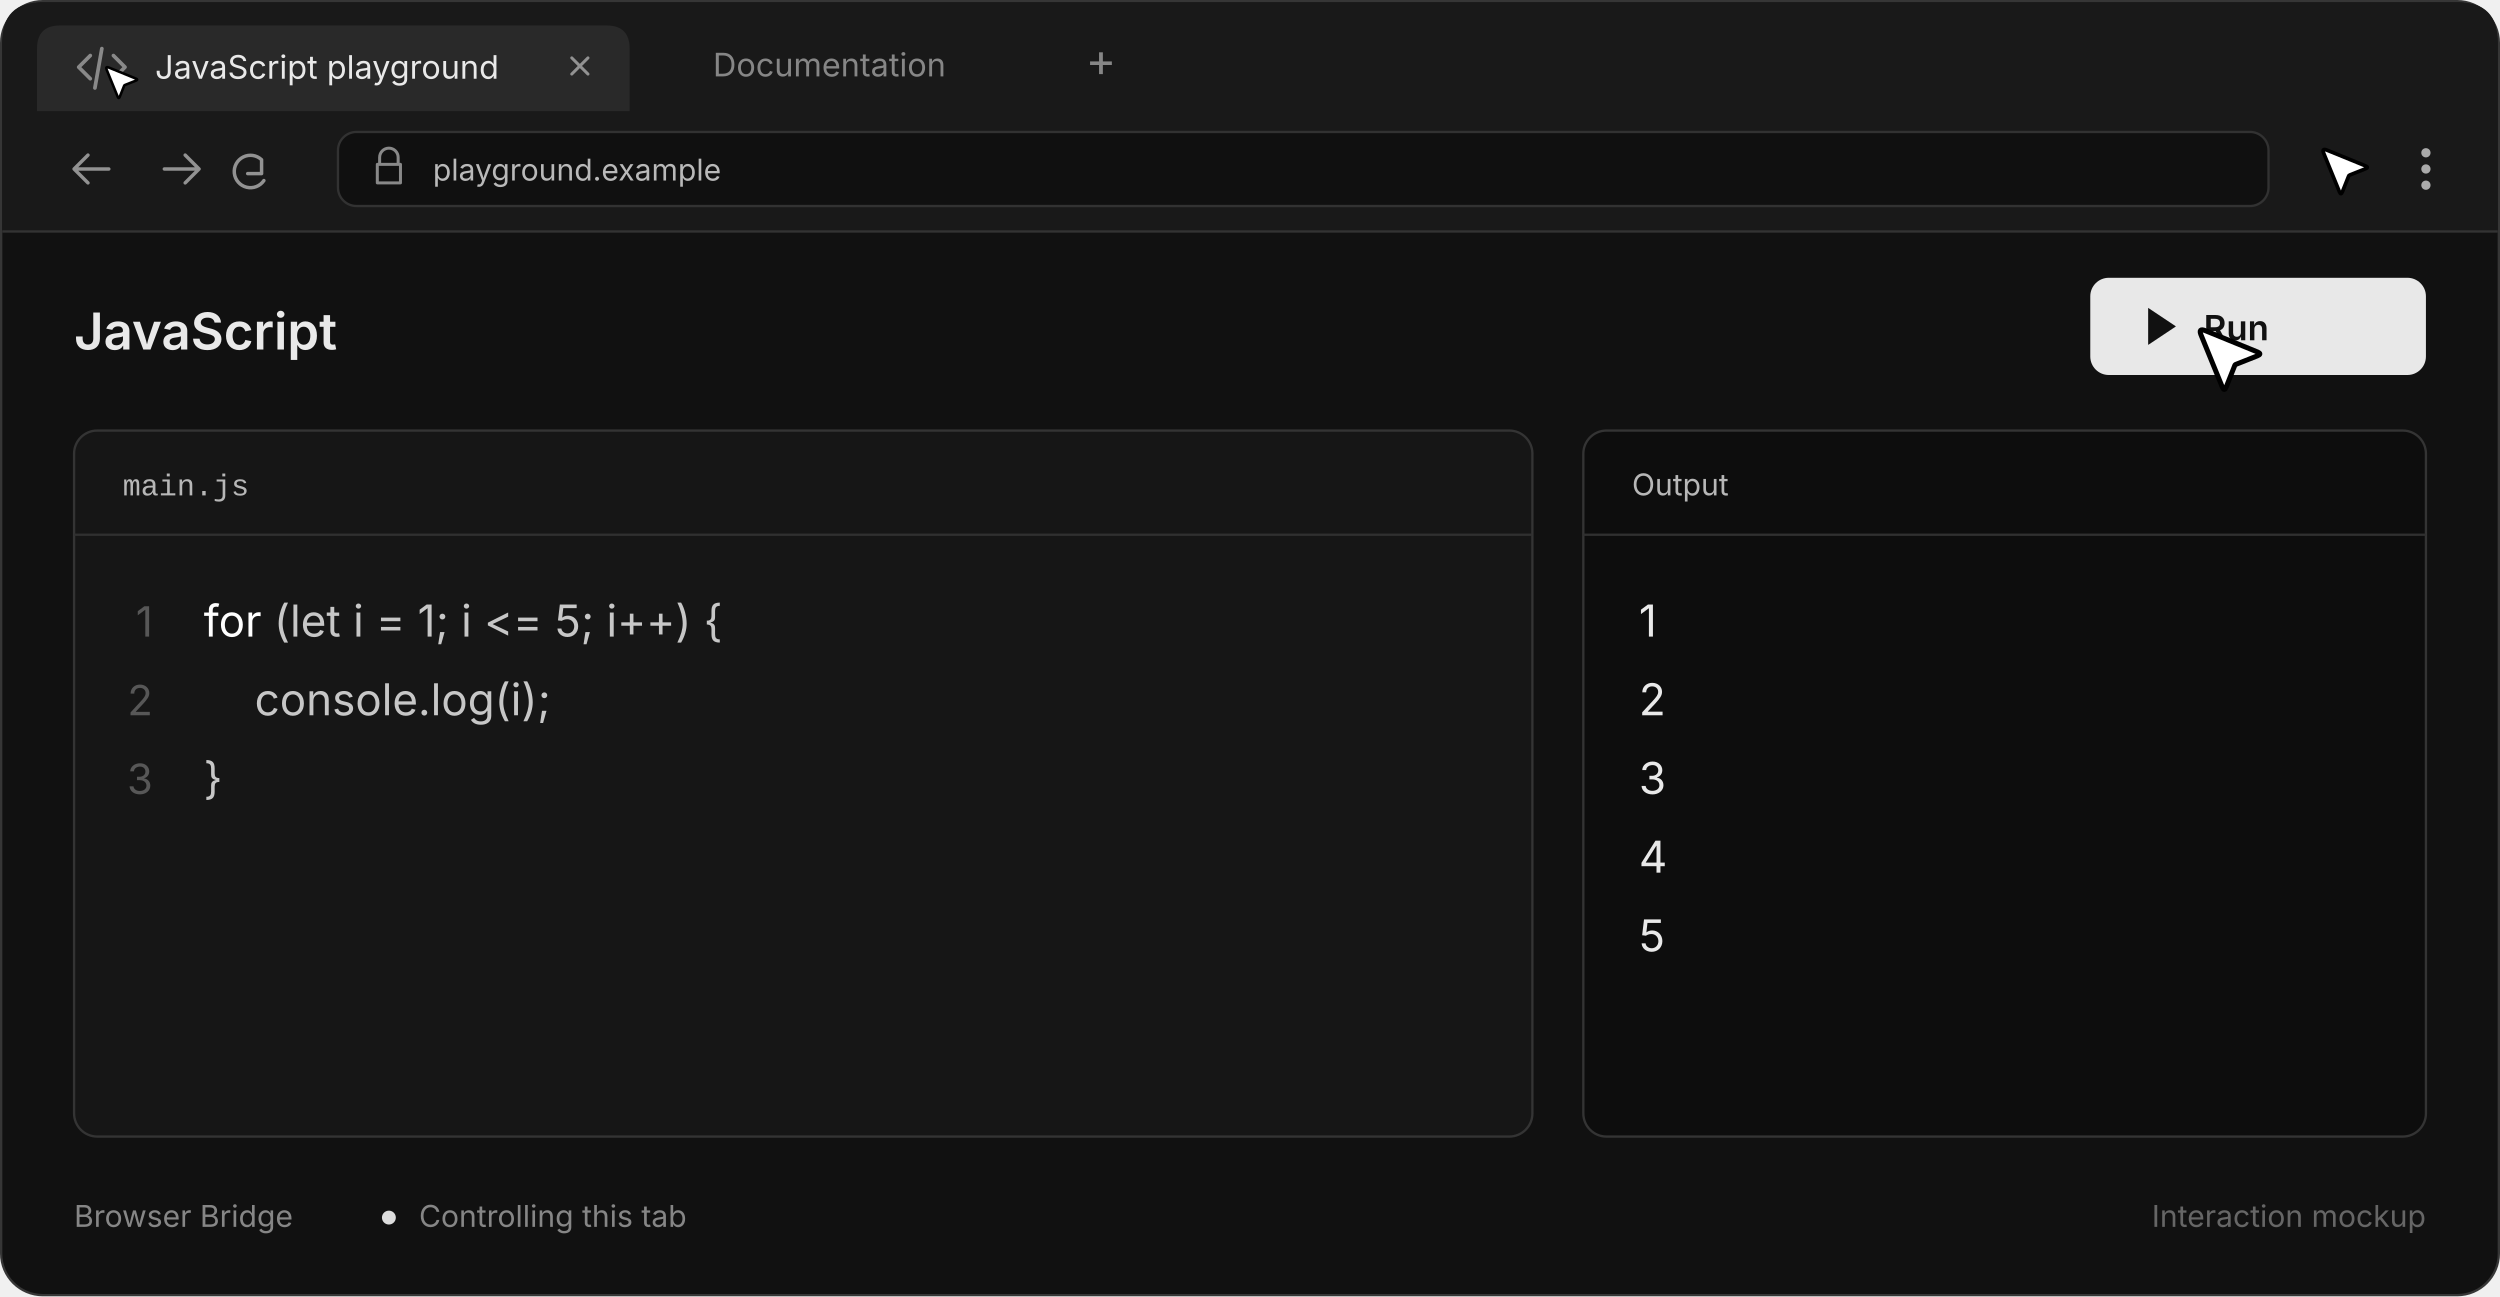
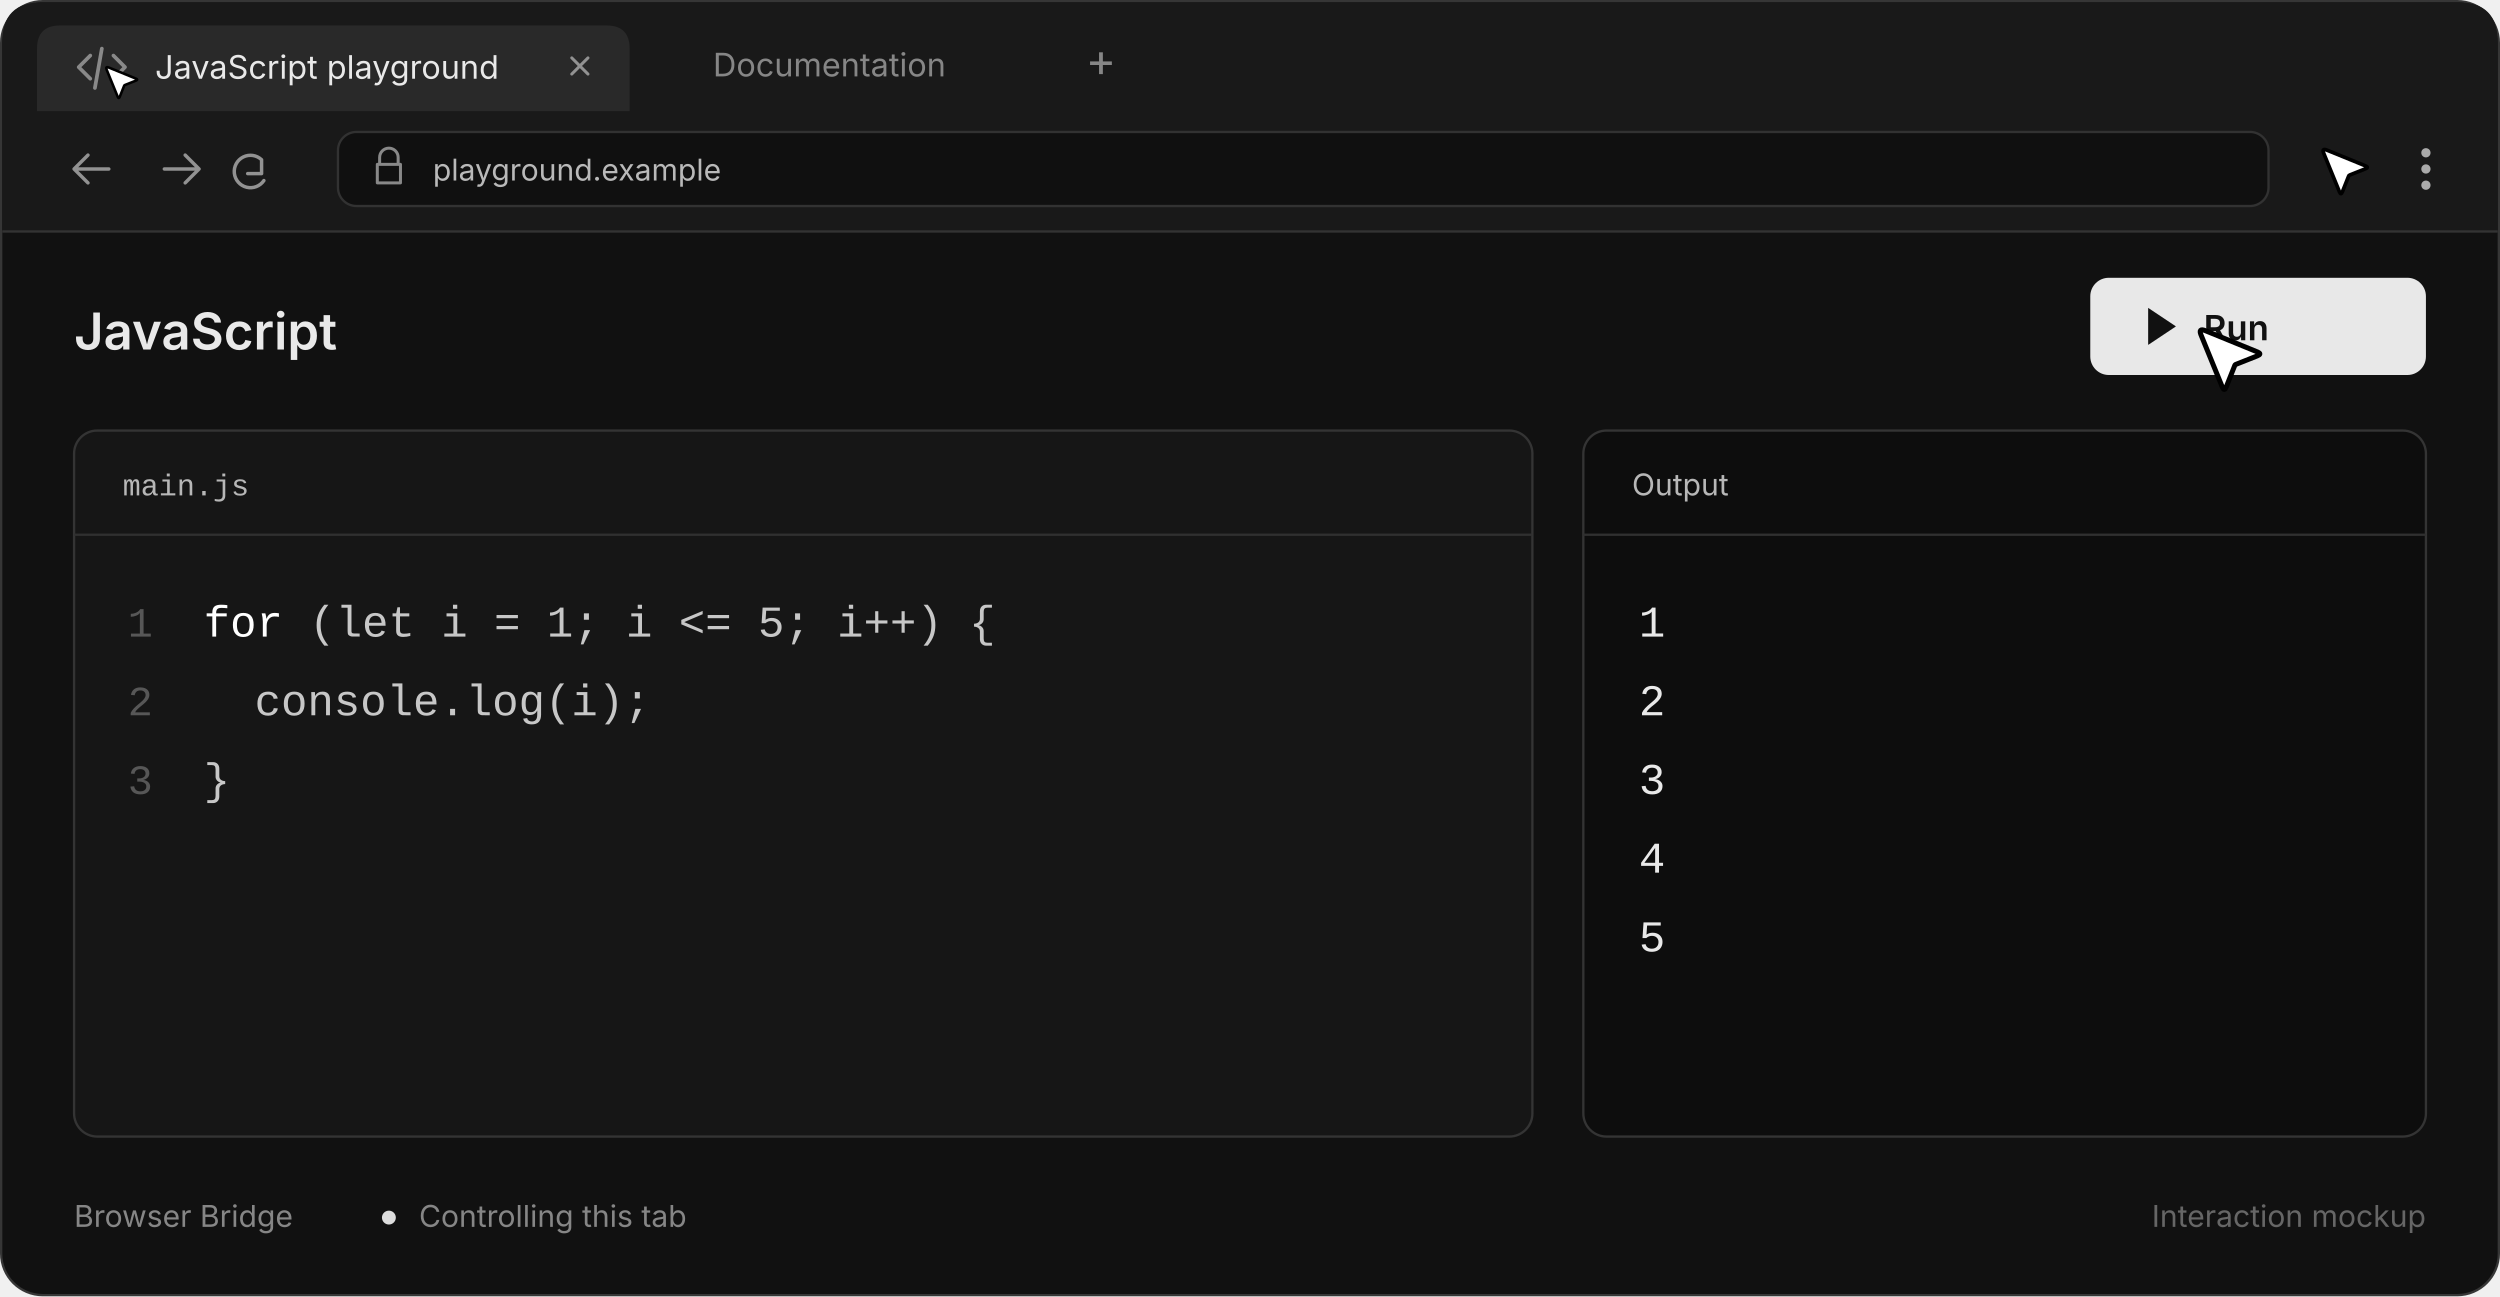
<svg xmlns="http://www.w3.org/2000/svg" width="1080" height="560" viewBox="0 0 1080 560" role="img" aria-labelledby="demo-title demo-description">
  <defs>
    <path id="cursor" d="M4.1 2.8 21 9.7Q22.4 10.3 20.9 10.9L14.1 13.6Q13.7 13.7 13.6 14.1L10.9 20.9Q10.3 22.4 9.7 21L2.8 4.1Q2 2 4.1 2.8Z" fill="#fff" stroke="#000" stroke-width="1.6" stroke-linejoin="round" />
    <style>
      text { font-family: -apple-system, BlinkMacSystemFont, 'Segoe UI', sans-serif; }
-       .mono { font-family: 'SFMono-Regular', Consolas, 'Liberation Mono', monospace; }
+       .mono text, text.mono { font-family: 'SFMono-Regular', Consolas, 'Liberation Mono', monospace; }
      .muted { fill: #868686; }
      .ink { fill: #e9e9e9; }
      .code { animation: code 9s infinite; }
      .output { animation: output 9s infinite; }
      .pointer { transform: translate(947px, 139px) scale(1.35); animation: pointer 9s infinite; }
      .favicon { opacity: .55; animation: favicon 9s infinite; }
      .ownership { animation: ownership 9s infinite; }
      .released { opacity: 0; animation: released 9s infinite; }
      .click { opacity: 0; transform-origin: 960px 150px; animation: click 9s infinite; }
      @keyframes code { 0%, 19% { opacity: 0; } 20%, 100% { opacity: 1; } }
      @keyframes output { 0%, 59% { opacity: 0; } 60%, 100% { opacity: 1; } }
      @keyframes pointer {
        0%, 9% { transform: translate(315px, 264px) scale(1.35); opacity: 1; }
        20%, 38% { transform: translate(474px, 297px) scale(1.35); opacity: 1; animation-timing-function: cubic-bezier(.22, 1, .36, 1); }
        47%, 83% { transform: translate(947px, 139px) scale(1.35); opacity: 1; }
        88%, 100% { transform: translate(947px, 139px) scale(1.35); opacity: 0; }
      }
      @keyframes favicon { 0%, 83% { opacity: .55; } 88%, 100% { opacity: 1; } }
      @keyframes ownership { 0%, 83% { opacity: 1; } 88%, 100% { opacity: 0; } }
      @keyframes released { 0%, 83% { opacity: 0; } 88%, 100% { opacity: 1; } }
      @keyframes click { 0%, 49% { opacity: 0; transform: scale(.5); } 50% { opacity: .6; transform: scale(.5); } 58%, 100% { opacity: 0; transform: scale(1.7); } }
      @media (prefers-reduced-motion: reduce) {
        .code, .output, .pointer, .favicon, .ownership, .released, .click { animation: none; }
      }
    </style>
  </defs>
  <rect x=".5" y=".5" width="1079" height="559" rx="18" fill="#111" stroke="#363636" />
  <path d="M18 1H1062Q1079 1 1079 18V100H1V18Q1 1 18 1Z" fill="#191919" />
  <path d="M16 48V21Q16 11 26 11H262Q272 11 272 21V48" fill="#292929" />
  <g class="favicon" stroke="#d9d9d9" stroke-width="1.6" fill="none" stroke-linecap="round" stroke-linejoin="round">
    <path d="m39 24-5 5 5 5m10-10 5 5-5 5m-5-13-3 17" />
  </g>
  <use href="#cursor" x="43" y="26" width="16" height="16" transform="translate(14 9) scale(.7)" class="ownership" />
  <text x="67" y="34" font-size="14" class="ink">JavaScript playground</text>
  <path d="m247 25 7 7m0-7-7 7" stroke="#929292" stroke-width="1.3" stroke-linecap="round" />
  <g class="muted" font-size="14">
    <text x="308" y="33">Documentation</text>
    <text x="469" y="33" font-size="20">+</text>
  </g>
  <path d="M32 73H47m-15 0 6-6m-6 6 6 6m33-6H86m0 0-6-6m6 6-6 6M113 69a7 7 0 1 0 1 9m-1-9v6h-6" fill="none" stroke="#929292" stroke-width="1.5" stroke-linecap="round" stroke-linejoin="round" />
  <rect x="146" y="57" width="834" height="32" rx="8" fill="#101010" stroke="#323232" />
  <path d="M164 71v-3a4 4 0 0 1 8 0v3m-9 0h10v8h-10Z" fill="none" stroke="#888" stroke-width="1.3" stroke-linejoin="round" />
  <text x="187" y="78" font-size="13" fill="#b9b9b9">playground.example</text>
  <use href="#cursor" transform="translate(1001 62)" />
  <circle cx="1048" cy="73" r="2" fill="#aaa" />
  <circle cx="1048" cy="66" r="2" fill="#aaa" />
  <circle cx="1048" cy="80" r="2" fill="#aaa" />
  <path d="M1 100H1079" stroke="#333" />
  <text x="32" y="151" class="ink" font-size="22" font-weight="600">JavaScript</text>
  <rect x="903" y="120" width="145" height="42" rx="8" fill="#e8e8e8" />
  <path d="m928 133 12 8-12 8Z" fill="#111" />
  <text x="952" y="147" font-size="15" font-weight="600" fill="#111">Run</text>
  <rect x="32" y="186" width="630" height="305" rx="10" fill="#161616" stroke="#343434" />
  <rect x="684" y="186" width="364" height="305" rx="10" fill="#0d0d0d" stroke="#343434" />
  <path d="M32 231H662m22 0h364" stroke="#303030" />
  <text x="53" y="214" font-size="13" fill="#b7b7b7" class="mono">main.js</text>
  <text x="705" y="214" font-size="13" fill="#b7b7b7">Output</text>
  <g class="mono" font-size="18" fill="#575757" text-anchor="end">
    <text x="66" y="275">1</text>
    <text x="66" y="309">2</text>
    <text x="66" y="343">3</text>
  </g>
  <g class="mono code" font-size="19">
    <text x="88" y="275" fill="#c7c7c7">
      <tspan fill="#fff">for</tspan> (let i = 1; i &lt;= 5; i++) {</text>
    <text x="110" y="309" fill="#c7c7c7">console.log(i);</text>
    <text x="88" y="343" fill="#c7c7c7">}</text>
  </g>
  <g class="output mono ink" font-size="19">
    <text x="708" y="275">1</text>
    <text x="708" y="309">2</text>
    <text x="708" y="343">3</text>
    <text x="708" y="377">4</text>
    <text x="708" y="411">5</text>
  </g>
  <g font-size="13" class="muted">
    <text x="32" y="530">Browser Bridge</text>
    <g class="ownership">
      <circle cx="168" cy="526" r="3" fill="#ddd" />
      <text x="181" y="530">Controlling this tab</text>
    </g>
    <text x="163" y="530" class="released">Tab released</text>
    <text x="1048" y="530" text-anchor="end" fill="#666">Interaction mockup</text>
  </g>
  <circle cx="960" cy="150" r="18" fill="none" stroke="#fff" stroke-width="1.3" class="click" />
  <use href="#cursor" class="pointer" />
</svg>
